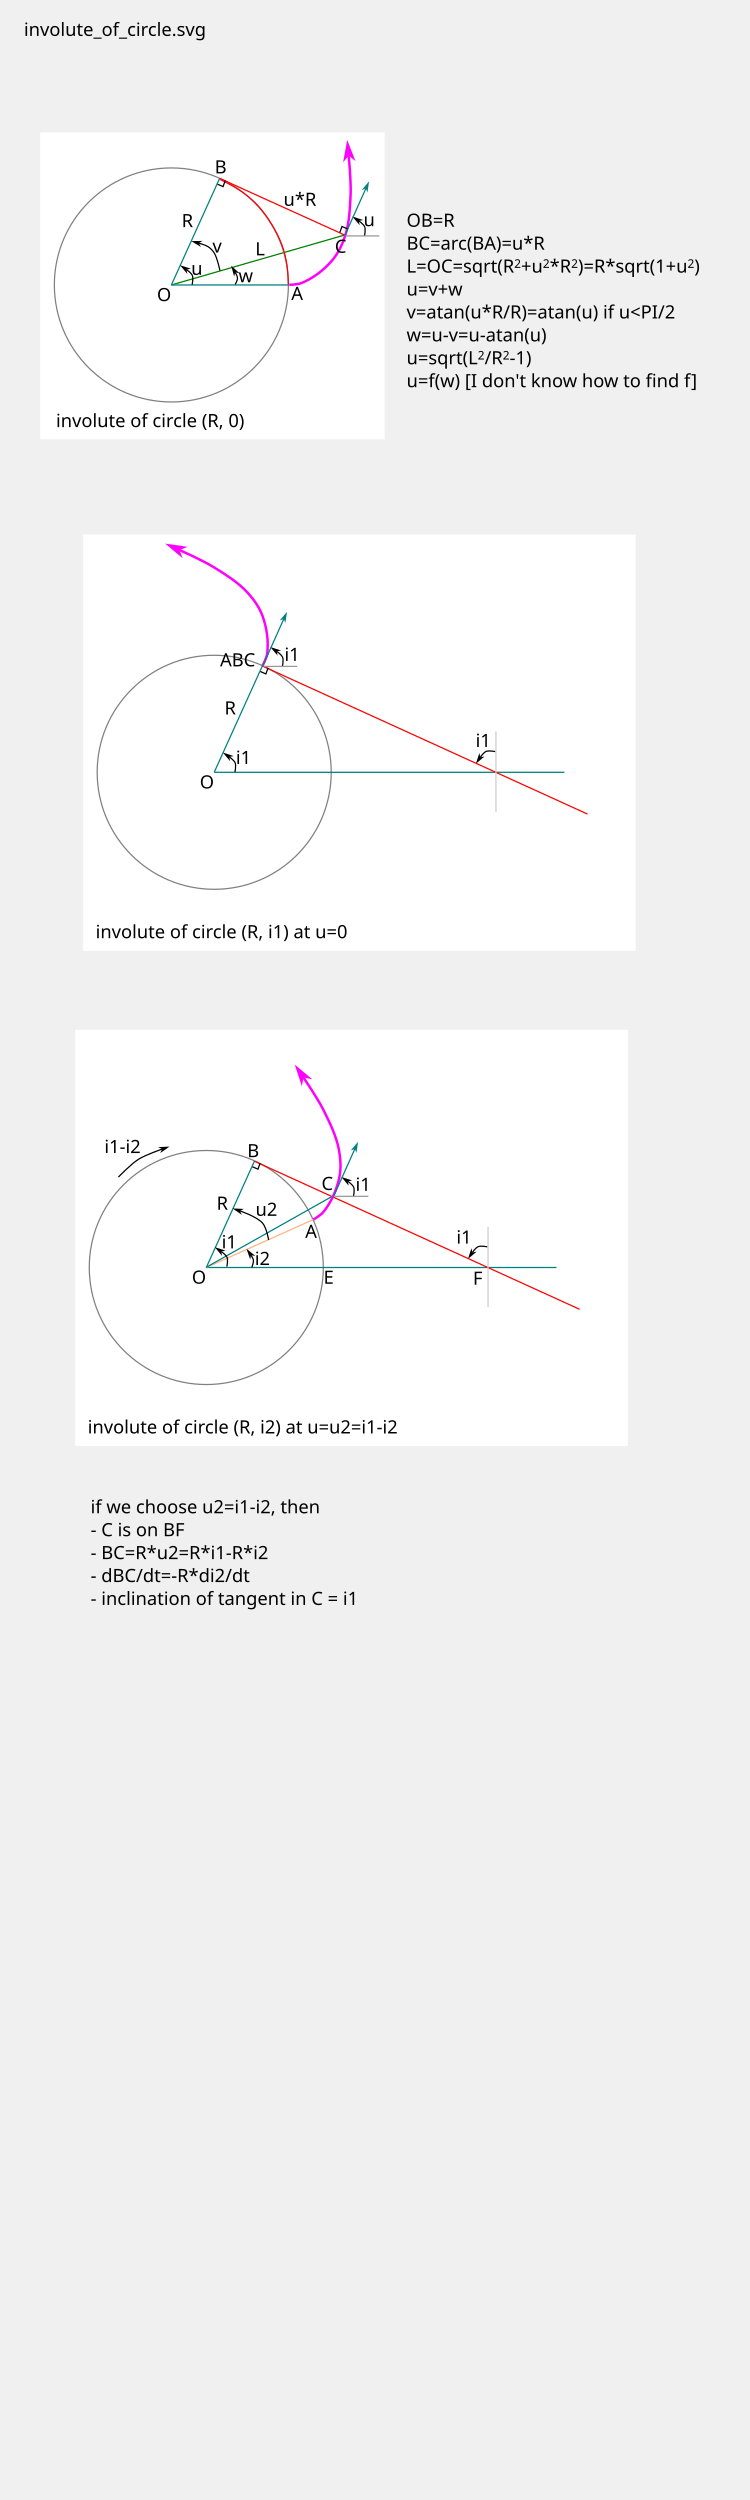
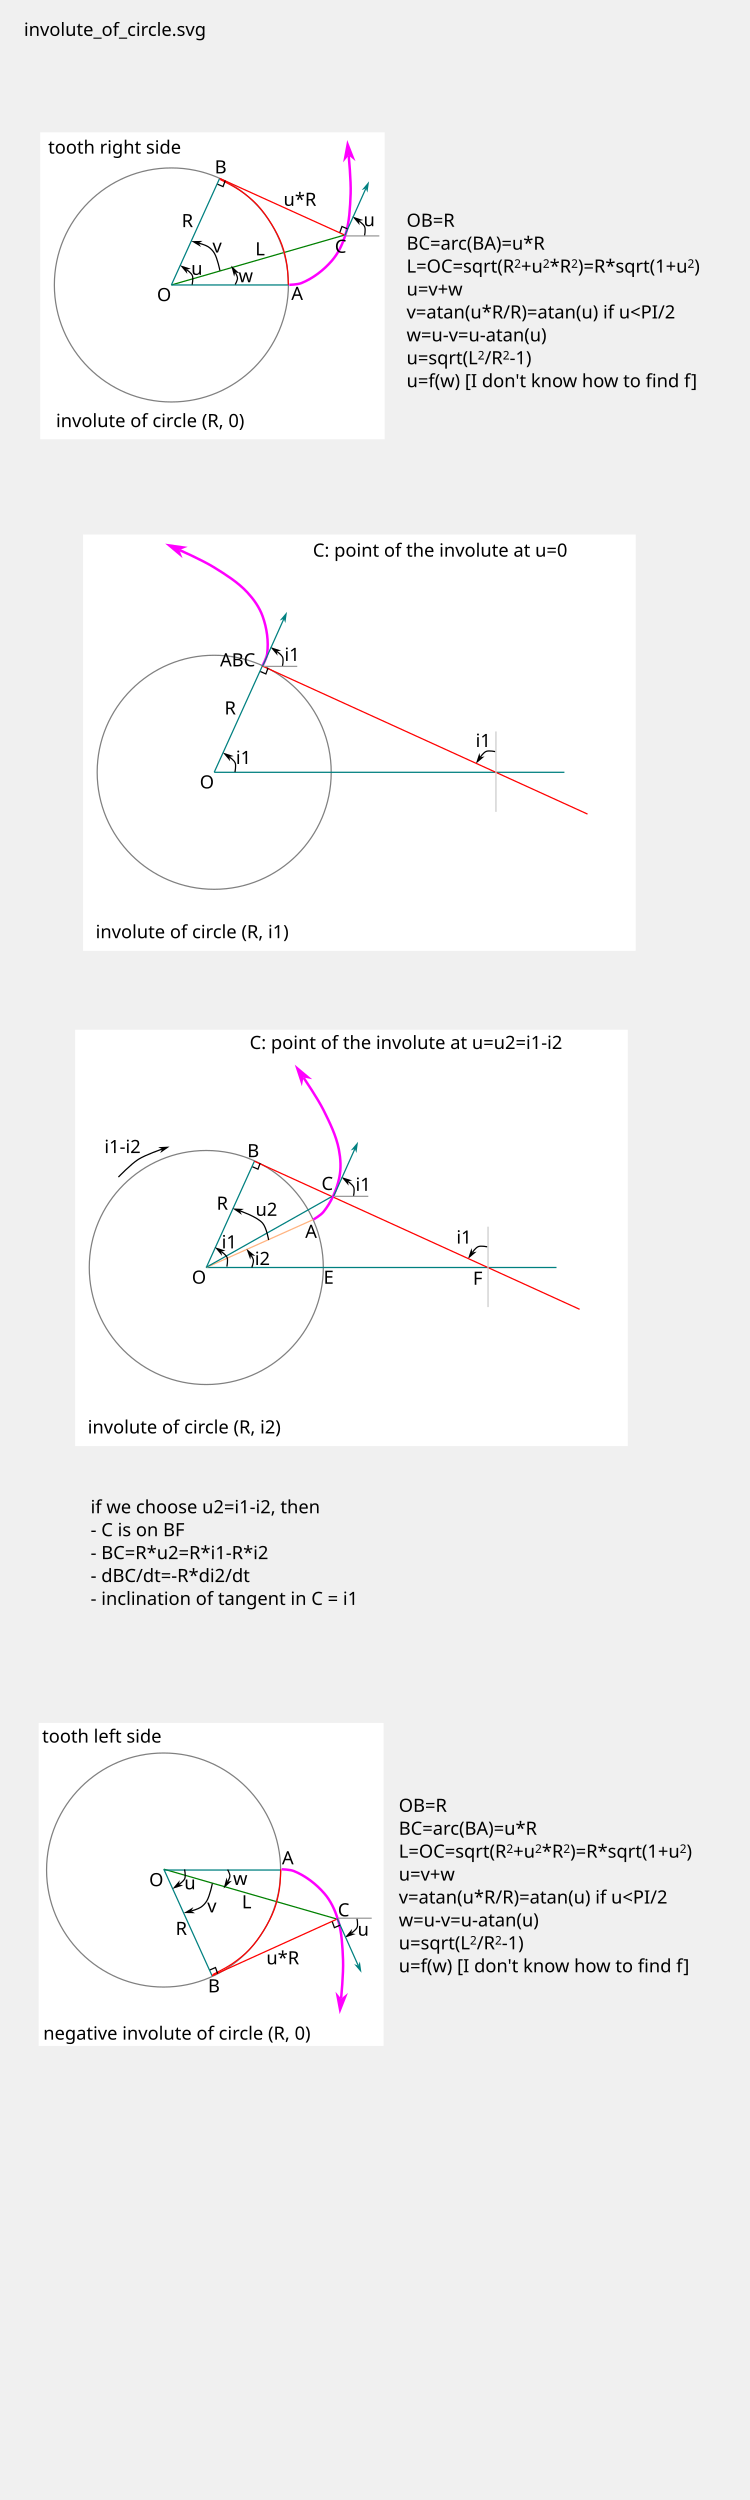
<svg xmlns="http://www.w3.org/2000/svg" width="600" height="2000" viewBox="0 0 158.75 529.167">
  <defs>
-     <path id="W" d="M-147.666 998.202h91.694v28.16h-91.694z" />
-     <path id="V" d="M444.036 1271h18.988v72.531h-18.988z" />
-     <path id="S" d="M391.294 1209.639h45.467v33.055h-45.467z" />
-     <path id="R" d="M72.466 1197.677h429.722v171.424H72.466z" />
-     <path id="Q" d="M106.999 977.099h43.608v23.457h-43.608z" />
-     <path id="P" d="M170.396 887.155h51.287v28.884h-51.287z" />
-     <path id="O" d="M123.378 893.787h33.183v20.587h-33.183z" />
-     <path id="N" d="M271.008 1029.654h39.033v31.955h-39.033z" />
-     <path id="M" d="M205.933 1000.246H240.2v22.944h-34.267z" />
-     <path id="q" d="M233.92 487.777h62.577v47.574H233.92z" />
-     <path id="p" d="M62.586 328.485h255.34v34.586H62.586z" />
-     <path id="o" d="M91.26 324.383h303.483v167.26H91.26z" />
-     <path id="n" d="M209.512 237.971h32.899v19.47h-32.899z" />
-     <path id="l" d="M190.743 238.793h32.673v18.216h-32.673z" />
-     <path id="r" d="M126.984 258.936h42.995v24.019h-42.995z" />
-     <path id="j" d="M144.961 171.434h20.181v17.024h-20.181z" />
-     <path id="i" d="M277.39 227.391h29.253v20.905H277.39z" />
-     <path id="h" d="M165.537 227.936h17.956v23.248h-17.956z" />
-     <path id="g" d="M154.52 258.846h53.162v18.637H154.52z" />
-     <path id="f" d="M134.534 178.276h23.407v18.098h-23.407z" />
-     <path id="e" d="M297.447 262.575h73.804v34.937h-73.804z" />
-     <path id="c" d="M19.156 15.76h266.063v35.878H19.156z" />
-     <path id="b" d="M297.447 262.575h73.804v34.937h-73.804z" />
-     <path id="v" d="M297.447 262.575h73.804v34.937h-73.804z" />
+     <path id="ar" d="M249.088 465.569h254.709v49.752H249.088z" />
+     <path id="aq" d="M36.4 1385.045h164.142v25.89H36.4z" />
+     <path id="Y" d="M-147.666 998.202h91.694v28.16h-91.694z" />
+     <path id="X" d="M444.036 1271h18.988v72.531h-18.988z" />
+     <path id="U" d="M391.294 1209.639h45.467v33.055h-45.467z" />
+     <path id="T" d="M72.466 1197.677h429.722v171.424H72.466z" />
+     <path id="S" d="M106.999 977.099h43.608v23.457h-43.608z" />
+     <path id="R" d="M170.396 887.155h51.287v28.884h-51.287z" />
+     <path id="Q" d="M123.378 893.787h33.183v20.587h-33.183z" />
+     <path id="P" d="M271.008 1029.654h39.033v31.955h-39.033z" />
+     <path id="O" d="M205.933 1000.246H240.2v22.944h-34.267z" />
+     <path id="s" d="M233.92 487.777h62.577v47.574H233.92z" />
+     <path id="r" d="M62.586 328.485h255.34v34.586H62.586z" />
+     <path id="q" d="M91.26 324.383h303.483v167.26H91.26z" />
+     <path id="p" d="M209.512 237.971h32.899v19.47h-32.899z" />
+     <path id="n" d="M190.743 238.793h32.673v18.216h-32.673z" />
+     <path id="t" d="M126.984 258.936h42.995v24.019h-42.995z" />
+     <path id="l" d="M144.961 171.434h20.181v17.024h-20.181z" />
+     <path id="k" d="M277.39 227.391h29.253v20.905H277.39z" />
+     <path id="j" d="M165.537 227.936h17.956v23.248h-17.956z" />
+     <path id="i" d="M154.52 258.846h53.162v18.637H154.52z" />
+     <path id="h" d="M134.534 178.276h23.407v18.098h-23.407z" />
+     <path id="g" d="M297.447 262.575h73.804v34.937h-73.804z" />
+     <path id="e" d="M19.156 15.76h266.063v35.878H19.156z" />
+     <path id="d" d="M297.447 262.575h73.804v34.937h-73.804z" />
    <path id="x" d="M297.447 262.575h73.804v34.937h-73.804z" />
-     <path id="y" d="M134.534 178.276h23.407v18.098h-23.407z" />
-     <path id="z" d="M165.537 227.936h17.956v23.248h-17.956z" />
-     <path id="A" d="M277.39 227.391h48.001v21.52H277.39z" />
-     <path id="C" d="M62.586 328.485h255.34v34.586H62.586z" />
-     <path id="s" d="M297.447 262.575h73.804v34.937h-73.804z" />
-     <path id="D" d="M297.447 262.575h73.804v34.937h-73.804z" />
-     <path id="G" d="M297.447 262.575h73.804v34.937h-73.804z" />
-     <path id="H" d="M134.534 178.276h23.407v18.098h-23.407z" />
-     <path id="I" d="M165.537 227.936h17.956v23.248h-17.956z" />
-     <path id="J" d="M277.39 227.391h48.001v21.52H277.39z" />
-     <path id="L" d="M62.586 328.485h375.723v31.328H62.586z" />
-     <path id="U" d="M297.447 262.575h73.804v34.937h-73.804z" />
+     <path id="z" d="M297.447 262.575h73.804v34.937h-73.804z" />
+     <path id="A" d="M134.534 178.276h23.407v18.098h-23.407z" />
+     <path id="B" d="M165.537 227.936h17.956v23.248h-17.956z" />
+     <path id="C" d="M277.39 227.391h48.001v21.52H277.39z" />
+     <path id="E" d="M62.586 328.485h255.34v34.586H62.586z" />
+     <path id="u" d="M297.447 262.575h73.804v34.937h-73.804z" />
+     <path id="F" d="M297.447 262.575h73.804v34.937h-73.804z" />
+     <path id="I" d="M297.447 262.575h73.804v34.937h-73.804z" />
+     <path id="J" d="M134.534 178.276h23.407v18.098h-23.407z" />
+     <path id="K" d="M165.537 227.936h17.956v23.248h-17.956z" />
+     <path id="L" d="M277.39 227.391h48.001v21.52H277.39z" />
+     <path id="N" d="M62.586 328.485h375.723v31.328H62.586z" />
+     <path id="W" d="M297.447 262.575h73.804v34.937h-73.804z" />
+     <path id="aa" d="M297.447 262.575h73.804v34.937h-73.804z" />
+     <path id="ac" d="M297.447 262.575h73.804v34.937h-73.804z" />
+     <path id="ad" d="M134.534 178.276h23.407v18.098h-23.407z" />
+     <path id="ae" d="M154.52 258.846h53.162v18.637H154.52z" />
+     <path id="af" d="M165.537 227.936h17.956v23.248h-17.956z" />
+     <path id="ag" d="M277.39 227.391h29.253v20.905H277.39z" />
+     <path id="ah" d="M144.961 171.434h20.181v17.024h-20.181z" />
+     <path id="aj" d="M190.743 238.793h32.673v18.216h-32.673z" />
+     <path id="al" d="M209.512 237.971h32.899v19.47h-32.899z" />
+     <path id="am" d="M91.26 324.383h303.483v167.26H91.26z" />
+     <path id="an" d="M62.586 328.485h255.34v34.586H62.586z" />
+     <path id="ao" d="M233.92 487.777h62.577v47.574H233.92z" />
+     <path id="ap" d="M126.984 258.936h42.995v24.019h-42.995z" />
+     <path id="b" d="M36.4 1385.045h164.142v25.89H36.4z" />
+     <path id="a" d="M249.088 465.569h309.477v42.19H249.088z" />
+     <marker id="o" markerHeight="5" markerWidth="8.75" orient="auto-start-reverse" preserveAspectRatio="xMidYMid" refX="0" refY="0" style="overflow:visible" viewBox="0 0 8.75 5">
+       <path d="m0 0 5-5-17.5 5L5 5Z" style="fill:context-stroke;fill-rule:evenodd;stroke:none" transform="scale(-.5)" />
+     </marker>
    <marker id="m" markerHeight="5" markerWidth="8.75" orient="auto-start-reverse" preserveAspectRatio="xMidYMid" refX="0" refY="0" style="overflow:visible" viewBox="0 0 8.75 5">
      <path d="m0 0 5-5-17.5 5L5 5Z" style="fill:context-stroke;fill-rule:evenodd;stroke:none" transform="scale(-.5)" />
    </marker>
-     <marker id="k" markerHeight="5" markerWidth="8.75" orient="auto-start-reverse" preserveAspectRatio="xMidYMid" refX="0" refY="0" style="overflow:visible" viewBox="0 0 8.75 5">
-       <path d="m0 0 5-5-17.5 5L5 5Z" style="fill:context-stroke;fill-rule:evenodd;stroke:none" transform="scale(-.5)" />
-     </marker>
-     <marker id="d" markerHeight="5" markerWidth="8.75" orient="auto-start-reverse" preserveAspectRatio="xMidYMid" refX="0" refY="0" style="overflow:visible" viewBox="0 0 8.75 5">
-       <path d="m0 0 5-5-17.5 5L5 5Z" style="fill:context-stroke;fill-rule:evenodd;stroke:none" transform="scale(-.5)" />
-     </marker>
-     <marker id="a" markerHeight="5" markerWidth="8.75" orient="auto-start-reverse" preserveAspectRatio="xMidYMid" refX="0" refY="0" style="overflow:visible" viewBox="0 0 8.75 5">
-       <path d="m0 0 5-5-17.5 5L5 5Z" style="fill:context-stroke;fill-rule:evenodd;stroke:none" transform="scale(-.5)" />
-     </marker>
-     <marker id="u" markerHeight="5" markerWidth="8.75" orient="auto-start-reverse" preserveAspectRatio="xMidYMid" refX="0" refY="0" style="overflow:visible" viewBox="0 0 8.75 5">
+     <marker id="f" markerHeight="5" markerWidth="8.75" orient="auto-start-reverse" preserveAspectRatio="xMidYMid" refX="0" refY="0" style="overflow:visible" viewBox="0 0 8.75 5">
+       <path d="m0 0 5-5-17.5 5L5 5Z" style="fill:context-stroke;fill-rule:evenodd;stroke:none" transform="scale(-.5)" />
+     </marker>
+     <marker id="c" markerHeight="5" markerWidth="8.75" orient="auto-start-reverse" preserveAspectRatio="xMidYMid" refX="0" refY="0" style="overflow:visible" viewBox="0 0 8.75 5">
      <path d="m0 0 5-5-17.5 5L5 5Z" style="fill:context-stroke;fill-rule:evenodd;stroke:none" transform="scale(-.5)" />
    </marker>
    <marker id="w" markerHeight="5" markerWidth="8.75" orient="auto-start-reverse" preserveAspectRatio="xMidYMid" refX="0" refY="0" style="overflow:visible" viewBox="0 0 8.75 5">
      <path d="m0 0 5-5-17.5 5L5 5Z" style="fill:context-stroke;fill-rule:evenodd;stroke:none" transform="scale(-.5)" />
    </marker>
-     <marker id="B" markerHeight="5" markerWidth="8.75" orient="auto-start-reverse" preserveAspectRatio="xMidYMid" refX="0" refY="0" style="overflow:visible" viewBox="0 0 8.75 5">
-       <path d="m0 0 5-5-17.5 5L5 5Z" style="fill:context-stroke;fill-rule:evenodd;stroke:none" transform="scale(-.5)" />
-     </marker>
-     <marker id="t" markerHeight="5" markerWidth="8.75" orient="auto-start-reverse" preserveAspectRatio="xMidYMid" refX="0" refY="0" style="overflow:visible" viewBox="0 0 8.75 5">
-       <path d="m0 0 5-5-17.5 5L5 5Z" style="fill:context-stroke;fill-rule:evenodd;stroke:none" transform="scale(-.5)" />
-     </marker>
-     <marker id="E" markerHeight="5" markerWidth="8.75" orient="auto-start-reverse" preserveAspectRatio="xMidYMid" refX="0" refY="0" style="overflow:visible" viewBox="0 0 8.75 5">
-       <path d="m0 0 5-5-17.5 5L5 5Z" style="fill:context-stroke;fill-rule:evenodd;stroke:none" transform="scale(-.5)" />
-     </marker>
-     <marker id="F" markerHeight="5" markerWidth="8.75" orient="auto-start-reverse" preserveAspectRatio="xMidYMid" refX="0" refY="0" style="overflow:visible" viewBox="0 0 8.75 5">
-       <path d="m0 0 5-5-17.5 5L5 5Z" style="fill:context-stroke;fill-rule:evenodd;stroke:none" transform="scale(-.5)" />
-     </marker>
-     <marker id="K" markerHeight="5" markerWidth="8.75" orient="auto-start-reverse" preserveAspectRatio="xMidYMid" refX="0" refY="0" style="overflow:visible" viewBox="0 0 8.75 5">
-       <path d="m0 0 5-5-17.5 5L5 5Z" style="fill:context-stroke;fill-rule:evenodd;stroke:none" transform="scale(-.5)" />
-     </marker>
-     <marker id="T" markerHeight="5" markerWidth="8.75" orient="auto-start-reverse" preserveAspectRatio="xMidYMid" refX="0" refY="0" style="overflow:visible" viewBox="0 0 8.75 5">
+     <marker id="y" markerHeight="5" markerWidth="8.75" orient="auto-start-reverse" preserveAspectRatio="xMidYMid" refX="0" refY="0" style="overflow:visible" viewBox="0 0 8.75 5">
+       <path d="m0 0 5-5-17.5 5L5 5Z" style="fill:context-stroke;fill-rule:evenodd;stroke:none" transform="scale(-.5)" />
+     </marker>
+     <marker id="D" markerHeight="5" markerWidth="8.75" orient="auto-start-reverse" preserveAspectRatio="xMidYMid" refX="0" refY="0" style="overflow:visible" viewBox="0 0 8.75 5">
+       <path d="m0 0 5-5-17.5 5L5 5Z" style="fill:context-stroke;fill-rule:evenodd;stroke:none" transform="scale(-.5)" />
+     </marker>
+     <marker id="v" markerHeight="5" markerWidth="8.75" orient="auto-start-reverse" preserveAspectRatio="xMidYMid" refX="0" refY="0" style="overflow:visible" viewBox="0 0 8.75 5">
+       <path d="m0 0 5-5-17.5 5L5 5Z" style="fill:context-stroke;fill-rule:evenodd;stroke:none" transform="scale(-.5)" />
+     </marker>
+     <marker id="G" markerHeight="5" markerWidth="8.75" orient="auto-start-reverse" preserveAspectRatio="xMidYMid" refX="0" refY="0" style="overflow:visible" viewBox="0 0 8.75 5">
+       <path d="m0 0 5-5-17.5 5L5 5Z" style="fill:context-stroke;fill-rule:evenodd;stroke:none" transform="scale(-.5)" />
+     </marker>
+     <marker id="H" markerHeight="5" markerWidth="8.75" orient="auto-start-reverse" preserveAspectRatio="xMidYMid" refX="0" refY="0" style="overflow:visible" viewBox="0 0 8.75 5">
+       <path d="m0 0 5-5-17.5 5L5 5Z" style="fill:context-stroke;fill-rule:evenodd;stroke:none" transform="scale(-.5)" />
+     </marker>
+     <marker id="M" markerHeight="5" markerWidth="8.75" orient="auto-start-reverse" preserveAspectRatio="xMidYMid" refX="0" refY="0" style="overflow:visible" viewBox="0 0 8.75 5">
+       <path d="m0 0 5-5-17.5 5L5 5Z" style="fill:context-stroke;fill-rule:evenodd;stroke:none" transform="scale(-.5)" />
+     </marker>
+     <marker id="V" markerHeight="5" markerWidth="8.75" orient="auto-start-reverse" preserveAspectRatio="xMidYMid" refX="0" refY="0" style="overflow:visible" viewBox="0 0 8.75 5">
+       <path d="m0 0 5-5-17.5 5L5 5Z" style="fill:context-stroke;fill-rule:evenodd;stroke:none" transform="scale(-.5)" />
+     </marker>
+     <marker id="Z" markerHeight="5" markerWidth="8.75" orient="auto-start-reverse" preserveAspectRatio="xMidYMid" refX="0" refY="0" style="overflow:visible" viewBox="0 0 8.75 5">
+       <path d="m0 0 5-5-17.5 5L5 5Z" style="fill:context-stroke;fill-rule:evenodd;stroke:none" transform="scale(-.5)" />
+     </marker>
+     <marker id="ab" markerHeight="5" markerWidth="8.75" orient="auto-start-reverse" preserveAspectRatio="xMidYMid" refX="0" refY="0" style="overflow:visible" viewBox="0 0 8.75 5">
+       <path d="m0 0 5-5-17.5 5L5 5Z" style="fill:context-stroke;fill-rule:evenodd;stroke:none" transform="scale(-.5)" />
+     </marker>
+     <marker id="ai" markerHeight="5" markerWidth="8.75" orient="auto-start-reverse" preserveAspectRatio="xMidYMid" refX="0" refY="0" style="overflow:visible" viewBox="0 0 8.75 5">
+       <path d="m0 0 5-5-17.5 5L5 5Z" style="fill:context-stroke;fill-rule:evenodd;stroke:none" transform="scale(-.5)" />
+     </marker>
+     <marker id="ak" markerHeight="5" markerWidth="8.75" orient="auto-start-reverse" preserveAspectRatio="xMidYMid" refX="0" refY="0" style="overflow:visible" viewBox="0 0 8.75 5">
      <path d="m0 0 5-5-17.5 5L5 5Z" style="fill:context-stroke;fill-rule:evenodd;stroke:none" transform="scale(-.5)" />
    </marker>
  </defs>
-   <path d="M16.038 218.095h116.708v87.855H16.038zM8.649 28.141h72.638v64.705H8.649z" style="fill:#fff;stroke:#fff;stroke-width:.265" />
-   <path d="M77.153 49.953s.27-1.329.05-1.917c-.22-.585-1.25-1.28-1.25-1.28" style="fill:none;stroke:#000;stroke-width:.265px;stroke-linecap:butt;stroke-linejoin:miter;stroke-opacity:1;marker-end:url(#a)" />
-   <text xml:space="preserve" style="font-size:14.667px;line-height:1.25;font-family:sans-serif;white-space:pre;shape-inside:url(#b);display:inline" transform="matrix(.26458 0 0 .26458 -1.753 -25.027)">
+   <path d="M8.318 364.823h72.743v68.101H8.318zM16.038 218.095h116.708v87.855H16.038z" style="fill:#fff;stroke:#fff;stroke-width:.265" />
+   <text xml:space="preserve" style="font-size:14.667px;line-height:1.25;font-family:sans-serif;white-space:pre;shape-inside:url(#a);display:inline" transform="matrix(.26458 0 0 .26458 -13.063 95.427)">
+     <tspan x="249.088" y="478.545">C: point of the involute at u=u2=i1-i2</tspan>
+   </text>
+   <path d="M8.649 28.141h72.638v64.705H8.649z" style="fill:#fff;stroke:#fff;stroke-width:.265" />
+   <text xml:space="preserve" style="font-size:14.667px;line-height:1.25;font-family:sans-serif;white-space:pre;shape-inside:url(#b);display:inline" transform="matrix(.26458 0 0 .26458 .557 -337.37)">
+     <tspan x="36.4" y="1398.022">tooth right side</tspan>
+   </text>
+   <path d="M77.153 49.953s.27-1.329.05-1.917c-.22-.585-1.25-1.28-1.25-1.28" style="fill:none;stroke:#000;stroke-width:.265px;stroke-linecap:butt;stroke-linejoin:miter;stroke-opacity:1;marker-end:url(#c)" />
+   <text xml:space="preserve" style="font-size:14.667px;line-height:1.25;font-family:sans-serif;white-space:pre;shape-inside:url(#d);display:inline" transform="matrix(.26458 0 0 .26458 -1.753 -25.027)">
    <tspan x="297.447" y="275.551">u</tspan>
  </text>
  <path d="m36.275 60.315 36.661-10.567" style="fill:none;stroke:green;stroke-width:.265px;stroke-linecap:butt;stroke-linejoin:miter;stroke-opacity:1" />
-   <text xml:space="preserve" style="font-size:14.667px;line-height:1.25;font-family:sans-serif;white-space:pre;shape-inside:url(#c);display:inline" transform="scale(.26458)">
+   <text xml:space="preserve" style="font-size:14.667px;line-height:1.25;font-family:sans-serif;white-space:pre;shape-inside:url(#e);display:inline" transform="scale(.26458)">
    <tspan x="19.156" y="28.736">involute_of_circle.svg</tspan>
  </text>
  <circle cx="36.275" cy="60.315" r="24.769" style="fill:none;stroke:gray;stroke-width:.265" />
  <path d="M36.275 60.315h24.769M36.275 60.315 46.491 37.75" style="fill:none;stroke:teal;stroke-width:.265px;stroke-linecap:butt;stroke-linejoin:miter;stroke-opacity:1" />
-   <path d="M40.672 60.261s.272-1.329.05-1.917c-.22-.585-1.248-1.28-1.248-1.28" style="fill:none;stroke:#000;stroke-width:.265px;stroke-linecap:butt;stroke-linejoin:miter;stroke-opacity:1;marker-end:url(#d)" />
-   <text xml:space="preserve" style="font-size:14.667px;line-height:1.25;font-family:sans-serif;white-space:pre;shape-inside:url(#e);display:inline" transform="matrix(.26458 0 0 .26458 -38.234 -14.719)">
+   <path d="M40.672 60.261s.272-1.329.05-1.917c-.22-.585-1.248-1.28-1.248-1.28" style="fill:none;stroke:#000;stroke-width:.265px;stroke-linecap:butt;stroke-linejoin:miter;stroke-opacity:1;marker-end:url(#f)" />
+   <text xml:space="preserve" style="font-size:14.667px;line-height:1.25;font-family:sans-serif;white-space:pre;shape-inside:url(#g);display:inline" transform="matrix(.26458 0 0 .26458 -38.234 -14.719)">
    <tspan x="297.447" y="275.551">u</tspan>
  </text>
  <path d="m46.487 37.758 26.45 11.99" style="fill:none;stroke:red;stroke-width:.265px;stroke-linecap:butt;stroke-linejoin:miter;stroke-opacity:1" />
-   <text xml:space="preserve" style="font-size:14.667px;line-height:1.25;font-family:sans-serif;white-space:pre;shape-inside:url(#f);display:inline" transform="matrix(.26458 0 0 .26458 2.86 -2.523)">
+   <text xml:space="preserve" style="font-size:14.667px;line-height:1.25;font-family:sans-serif;white-space:pre;shape-inside:url(#h);display:inline" transform="matrix(.26458 0 0 .26458 2.86 -2.523)">
    <tspan x="134.535" y="191.252">R</tspan>
  </text>
  <path d="M46.608 37.988s2.778 1.371 4.055 2.24c1.336.91 2.625 1.917 3.737 3.089 1.209 1.273 2.221 2.732 3.139 4.228.832 1.358 1.577 2.784 2.129 4.278.51 1.384.842 2.836 1.074 4.293.22 1.378.298 4.176.298 4.176" style="fill:none;stroke:red;stroke-width:.265px;stroke-linecap:butt;stroke-linejoin:miter;stroke-opacity:1" />
-   <text xml:space="preserve" style="font-size:14.667px;line-height:1.25;font-family:sans-serif;white-space:pre;shape-inside:url(#g);display:inline" transform="matrix(.26458 0 0 .26458 19.124 -28.351)">
+   <text xml:space="preserve" style="font-size:14.667px;line-height:1.25;font-family:sans-serif;white-space:pre;shape-inside:url(#i);display:inline" transform="matrix(.26458 0 0 .26458 19.124 -28.351)">
    <tspan x="154.52" y="271.822">u*R</tspan>
  </text>
-   <text xml:space="preserve" style="font-size:14.667px;line-height:1.25;font-family:sans-serif;white-space:pre;shape-inside:url(#h);display:inline" transform="matrix(.26458 0 0 .26458 -10.583 0)">
+   <text xml:space="preserve" style="font-size:14.667px;line-height:1.25;font-family:sans-serif;white-space:pre;shape-inside:url(#j);display:inline" transform="matrix(.26458 0 0 .26458 -10.583 0)">
    <tspan x="165.537" y="240.912">O</tspan>
  </text>
-   <text xml:space="preserve" style="font-size:14.667px;line-height:1.25;font-family:sans-serif;white-space:pre;shape-inside:url(#i);display:inline" transform="matrix(.26458 0 0 .26458 -11.741 -.106)">
+   <text xml:space="preserve" style="font-size:14.667px;line-height:1.25;font-family:sans-serif;white-space:pre;shape-inside:url(#k);display:inline" transform="matrix(.26458 0 0 .26458 -11.741 -.106)">
    <tspan x="277.391" y="240.367">A</tspan>
  </text>
-   <text xml:space="preserve" style="font-size:14.667px;line-height:1.25;font-family:sans-serif;white-space:pre;shape-inside:url(#j);display:inline" transform="matrix(.26458 0 0 .26458 7.092 -12.082)">
+   <text xml:space="preserve" style="font-size:14.667px;line-height:1.25;font-family:sans-serif;white-space:pre;shape-inside:url(#l);display:inline" transform="matrix(.26458 0 0 .26458 7.092 -12.082)">
    <tspan x="144.961" y="184.41">B</tspan>
  </text>
-   <path d="M46.555 57.293s-.52-2.583-1.178-3.696a4.278 4.278 0 0 0-1.29-1.355c-.6-.4-2.017-.78-2.017-.78" style="fill:none;stroke:#000;stroke-width:.265px;stroke-linecap:butt;stroke-linejoin:miter;stroke-opacity:1;marker-end:url(#k)" />
-   <text xml:space="preserve" style="font-size:14.667px;line-height:1.25;font-family:sans-serif;white-space:pre;shape-inside:url(#l);display:inline" transform="matrix(.26458 0 0 .26458 -5.498 -13.164)">
+   <path d="M46.555 57.293s-.52-2.583-1.178-3.696a4.278 4.278 0 0 0-1.29-1.355c-.6-.4-2.017-.78-2.017-.78" style="fill:none;stroke:#000;stroke-width:.265px;stroke-linecap:butt;stroke-linejoin:miter;stroke-opacity:1;marker-end:url(#m)" />
+   <text xml:space="preserve" style="font-size:14.667px;line-height:1.25;font-family:sans-serif;white-space:pre;shape-inside:url(#n);display:inline" transform="matrix(.26458 0 0 .26458 -5.498 -13.164)">
    <tspan x="190.742" y="251.77">v</tspan>
  </text>
-   <path d="M49.785 60.219s.495-.87.488-1.349c-.006-.441-.486-1.231-.486-1.231" style="fill:none;stroke:#000;stroke-width:.265px;stroke-linecap:butt;stroke-linejoin:miter;stroke-opacity:1;marker-end:url(#m)" />
-   <text xml:space="preserve" style="font-size:14.667px;line-height:1.25;font-family:sans-serif;white-space:pre;shape-inside:url(#n);display:inline" transform="matrix(.26458 0 0 .26458 -4.934 -6.65)">
+   <path d="M49.785 60.219s.495-.87.488-1.349c-.006-.441-.486-1.231-.486-1.231" style="fill:none;stroke:#000;stroke-width:.265px;stroke-linecap:butt;stroke-linejoin:miter;stroke-opacity:1;marker-end:url(#o)" />
+   <text xml:space="preserve" style="font-size:14.667px;line-height:1.25;font-family:sans-serif;white-space:pre;shape-inside:url(#p);display:inline" transform="matrix(.26458 0 0 .26458 -4.934 -6.65)">
    <tspan x="209.512" y="250.947">w</tspan>
  </text>
-   <path d="M61.225 60.291s1.784-.046 2.591-.378c2.47-1.015 4.705-2.73 6.448-4.752 1.303-1.511 2.198-3.388 2.803-5.29.904-2.844 1.032-5.898 1.15-8.88.105-2.69-.408-8.064-.408-8.064" style="fill:none;stroke:#f0f;stroke-width:.529;stroke-linecap:butt;stroke-linejoin:miter;stroke-opacity:1;marker-end:url(#m)" />
-   <text xml:space="preserve" style="font-size:14.667px;line-height:1.25;font-family:sans-serif;white-space:pre;shape-inside:url(#o);display:inline" transform="matrix(.26458 0 0 .26458 61.906 -41.256)">
+   <path d="M61.225 60.291s1.784-.046 2.591-.378c2.47-1.015 4.705-2.73 6.448-4.752 1.303-1.511 2.198-3.388 2.803-5.29.904-2.844 1.032-5.898 1.15-8.88.105-2.69-.408-8.064-.408-8.064" style="fill:none;stroke:#f0f;stroke-width:.529;stroke-linecap:butt;stroke-linejoin:miter;stroke-opacity:1;marker-end:url(#o)" />
+   <text xml:space="preserve" style="font-size:14.667px;line-height:1.25;font-family:sans-serif;white-space:pre;shape-inside:url(#q);display:inline" transform="matrix(.26458 0 0 .26458 61.906 -41.256)">
    <tspan x="91.26" y="337.359">OB=R
</tspan>
    <tspan x="91.26" y="355.693">BC=arc(BA)=u*R
</tspan>
    <tspan x="91.26" y="374.026">L=OC=sqrt(R<tspan style="font-size:65%;baseline-shift:super">2</tspan>+u<tspan style="font-size:65%;baseline-shift:super">2</tspan>*R<tspan style="font-size:65%;baseline-shift:super">2</tspan>)=R*sqrt(1+u<tspan style="font-size:65%;baseline-shift:super">2</tspan>)
</tspan>
    <tspan x="91.26" y="392.36">u=v+w
</tspan>
    <tspan x="91.26" y="410.693">v=atan(u*R/R)=atan(u) if u&lt;PI/2
</tspan>
    <tspan x="91.26" y="429.026">w=u-v=u-atan(u)
</tspan>
    <tspan x="91.26" y="447.36">u=sqrt(L<tspan style="font-size:65%;baseline-shift:super">2</tspan>/R<tspan style="font-size:65%;baseline-shift:super">2</tspan>-1)
</tspan>
    <tspan x="91.26" y="465.693">u=f(w) [I don't know how to find f]</tspan>
  </text>
-   <text xml:space="preserve" style="font-size:14.667px;line-height:1.25;font-family:sans-serif;white-space:pre;shape-inside:url(#p);display:inline" transform="matrix(.26458 0 0 .26458 -4.705 .06)">
+   <text xml:space="preserve" style="font-size:14.667px;line-height:1.25;font-family:sans-serif;white-space:pre;shape-inside:url(#r);display:inline" transform="matrix(.26458 0 0 .26458 -4.705 .06)">
    <tspan x="62.586" y="341.461">involute of circle (R, 0)</tspan>
  </text>
-   <text xml:space="preserve" style="font-size:14.667px;line-height:1.25;font-family:sans-serif;white-space:pre;shape-inside:url(#q);display:inline" transform="matrix(.26458 0 0 .26458 -7.854 -78.438)">
+   <text xml:space="preserve" style="font-size:14.667px;line-height:1.25;font-family:sans-serif;white-space:pre;shape-inside:url(#s);display:inline" transform="matrix(.26458 0 0 .26458 -7.854 -78.438)">
    <tspan x="233.92" y="500.754">L</tspan>
  </text>
-   <path d="m72.967 49.881 4.474-9.988" style="fill:none;stroke:teal;stroke-width:.265px;stroke-linecap:butt;stroke-linejoin:miter;stroke-opacity:1;marker-end:url(#m)" />
-   <text xml:space="preserve" style="font-size:14.667px;line-height:1.25;font-family:sans-serif;white-space:pre;shape-inside:url(#r);display:inline" transform="matrix(.26458 0 0 .26458 37.274 -18.43)">
+   <path d="m72.967 49.881 4.474-9.988" style="fill:none;stroke:teal;stroke-width:.265px;stroke-linecap:butt;stroke-linejoin:miter;stroke-opacity:1;marker-end:url(#o)" />
+   <text xml:space="preserve" style="font-size:14.667px;line-height:1.25;font-family:sans-serif;white-space:pre;shape-inside:url(#t);display:inline" transform="matrix(.26458 0 0 .26458 37.274 -18.43)">
    <tspan x="126.984" y="271.912">C</tspan>
  </text>
  <path d="M73.156 49.935h7.131" style="fill:none;stroke:#999;stroke-width:.265px;stroke-linecap:butt;stroke-linejoin:miter;stroke-opacity:1" />
  <path d="m46.042 38.984 1.172.512.462-1.28M73.558 48.448l-1.172-.511-.462 1.279" style="fill:none;stroke:#000;stroke-width:.265px;stroke-linecap:butt;stroke-linejoin:miter;stroke-opacity:1" />
  <path d="M17.712 113.272H134.42v87.855H17.712z" style="fill:#fff;stroke:#fff;stroke-width:.265" />
-   <text xml:space="preserve" style="font-size:14.667px;line-height:1.25;font-family:sans-serif;white-space:pre;shape-inside:url(#s);display:inline" transform="matrix(.26458 0 0 .26458 21.972 85.207)">
-     <tspan x="297.447" y="275.551">i1</tspan>
-   </text>
-   <path d="M104.846 159.089s-1.33-.272-1.917-.05c-.586.22-1.28 1.249-1.28 1.249" style="fill:none;stroke:#000;stroke-width:.265px;stroke-linecap:butt;stroke-linejoin:miter;stroke-opacity:1;marker-end:url(#t)" />
-   <path d="M59.782 141.072s.27-1.33.05-1.917c-.22-.586-1.25-1.28-1.25-1.28" style="fill:none;stroke:#000;stroke-width:.265px;stroke-linecap:butt;stroke-linejoin:miter;stroke-opacity:1;marker-end:url(#u)" />
-   <text xml:space="preserve" style="font-size:14.667px;line-height:1.25;font-family:sans-serif;white-space:pre;shape-inside:url(#v);display:inline" transform="matrix(.26458 0 0 .26458 -18.485 66.992)">
+   <text xml:space="preserve" style="font-size:14.667px;line-height:1.25;font-family:sans-serif;white-space:pre;shape-inside:url(#u);display:inline" transform="matrix(.26458 0 0 .26458 21.972 85.207)">
+     <tspan x="297.447" y="275.551">i1</tspan>
+   </text>
+   <path d="M104.846 159.089s-1.33-.272-1.917-.05c-.586.22-1.28 1.249-1.28 1.249" style="fill:none;stroke:#000;stroke-width:.265px;stroke-linecap:butt;stroke-linejoin:miter;stroke-opacity:1;marker-end:url(#v)" />
+   <path d="M59.782 141.072s.27-1.33.05-1.917c-.22-.586-1.25-1.28-1.25-1.28" style="fill:none;stroke:#000;stroke-width:.265px;stroke-linecap:butt;stroke-linejoin:miter;stroke-opacity:1;marker-end:url(#w)" />
+   <text xml:space="preserve" style="font-size:14.667px;line-height:1.25;font-family:sans-serif;white-space:pre;shape-inside:url(#x);display:inline" transform="matrix(.26458 0 0 .26458 -18.485 66.992)">
    <tspan x="297.447" y="275.551">i1</tspan>
  </text>
  <circle cx="45.338" cy="163.467" r="24.769" style="fill:none;stroke:gray;stroke-width:.265" />
  <path d="M45.338 163.467h74.13M45.338 163.467l10.216-22.563" style="fill:none;stroke:teal;stroke-width:.265px;stroke-linecap:butt;stroke-linejoin:miter;stroke-opacity:1" />
-   <path d="M49.735 163.414s.271-1.329.05-1.917c-.22-.585-1.249-1.28-1.249-1.28" style="fill:none;stroke:#000;stroke-width:.265px;stroke-linecap:butt;stroke-linejoin:miter;stroke-opacity:1;marker-end:url(#w)" />
-   <text xml:space="preserve" style="font-size:14.667px;line-height:1.25;font-family:sans-serif;white-space:pre;shape-inside:url(#x);display:inline" transform="matrix(.26458 0 0 .26458 -28.769 88.806)">
+   <path d="M49.735 163.414s.271-1.329.05-1.917c-.22-.585-1.249-1.28-1.249-1.28" style="fill:none;stroke:#000;stroke-width:.265px;stroke-linecap:butt;stroke-linejoin:miter;stroke-opacity:1;marker-end:url(#y)" />
+   <text xml:space="preserve" style="font-size:14.667px;line-height:1.25;font-family:sans-serif;white-space:pre;shape-inside:url(#z);display:inline" transform="matrix(.26458 0 0 .26458 -28.769 88.806)">
    <tspan x="297.447" y="275.551">i1</tspan>
  </text>
  <path d="m55.513 140.965 68.845 31.349" style="fill:none;stroke:red;stroke-width:.265px;stroke-linecap:butt;stroke-linejoin:miter;stroke-opacity:1" />
-   <text xml:space="preserve" style="font-size:14.667px;line-height:1.25;font-family:sans-serif;white-space:pre;shape-inside:url(#y);display:inline" transform="matrix(.26458 0 0 .26458 11.923 100.63)">
+   <text xml:space="preserve" style="font-size:14.667px;line-height:1.25;font-family:sans-serif;white-space:pre;shape-inside:url(#A);display:inline" transform="matrix(.26458 0 0 .26458 11.923 100.63)">
    <tspan x="134.535" y="191.252">R</tspan>
  </text>
-   <text xml:space="preserve" style="font-size:14.667px;line-height:1.25;font-family:sans-serif;white-space:pre;shape-inside:url(#z);display:inline" transform="matrix(.26458 0 0 .26458 -1.52 103.153)">
+   <text xml:space="preserve" style="font-size:14.667px;line-height:1.25;font-family:sans-serif;white-space:pre;shape-inside:url(#B);display:inline" transform="matrix(.26458 0 0 .26458 -1.52 103.153)">
    <tspan x="165.537" y="240.912">O</tspan>
  </text>
-   <text xml:space="preserve" style="font-size:14.667px;line-height:1.25;font-family:sans-serif;white-space:pre;shape-inside:url(#A);display:inline" transform="matrix(.26458 0 0 .26458 -26.818 77.452)">
+   <text xml:space="preserve" style="font-size:14.667px;line-height:1.25;font-family:sans-serif;white-space:pre;shape-inside:url(#C);display:inline" transform="matrix(.26458 0 0 .26458 -26.818 77.452)">
    <tspan x="277.391" y="240.367">ABC</tspan>
  </text>
-   <path d="M55.604 140.838s.838-1.576.946-2.442c.332-2.65-.06-5.439-.962-7.952-.674-1.878-1.867-3.58-3.224-5.043-2.03-2.188-4.626-3.803-7.165-5.373-2.288-1.416-7.218-3.616-7.218-3.616" style="fill:none;stroke:#f0f;stroke-width:.529;stroke-linecap:butt;stroke-linejoin:miter;stroke-opacity:1;marker-end:url(#B)" />
-   <text xml:space="preserve" style="font-size:14.667px;line-height:1.25;font-family:sans-serif;white-space:pre;shape-inside:url(#C);display:inline" transform="matrix(.26458 0 0 .26458 3.682 108.245)">
-     <tspan x="62.586" y="341.461">involute of circle (R, i1) at u=0</tspan>
-   </text>
-   <path d="m55.596 141 4.474-9.988" style="fill:none;stroke:teal;stroke-width:.265px;stroke-linecap:butt;stroke-linejoin:miter;stroke-opacity:1;marker-end:url(#B)" />
+   <path d="M55.604 140.838s.838-1.576.946-2.442c.332-2.65-.06-5.439-.962-7.952-.674-1.878-1.867-3.58-3.224-5.043-2.03-2.188-4.626-3.803-7.165-5.373-2.288-1.416-7.218-3.616-7.218-3.616" style="fill:none;stroke:#f0f;stroke-width:.529;stroke-linecap:butt;stroke-linejoin:miter;stroke-opacity:1;marker-end:url(#D)" />
+   <text xml:space="preserve" style="font-size:14.667px;line-height:1.25;font-family:sans-serif;white-space:pre;shape-inside:url(#E);display:inline" transform="matrix(.26458 0 0 .26458 3.682 108.245)">
+     <tspan x="62.586" y="341.461">involute of circle (R, i1)</tspan>
+   </text>
+   <path d="m55.596 141 4.474-9.988" style="fill:none;stroke:teal;stroke-width:.265px;stroke-linecap:butt;stroke-linejoin:miter;stroke-opacity:1;marker-end:url(#D)" />
  <path d="M55.785 141.053h7.131" style="fill:none;stroke:#999;stroke-width:.265px;stroke-linecap:butt;stroke-linejoin:miter;stroke-opacity:1" />
  <path d="m55.105 142.137 1.171.512.463-1.28" style="fill:none;stroke:#000;stroke-width:.265px;stroke-linecap:butt;stroke-linejoin:miter;stroke-opacity:1" />
  <path d="M104.975 171.845v-17.02" style="fill:none;stroke:#ccc;stroke-width:.265px;stroke-linecap:butt;stroke-linejoin:miter;stroke-opacity:1" />
-   <text xml:space="preserve" style="font-size:14.667px;line-height:1.25;font-family:sans-serif;white-space:pre;shape-inside:url(#D);display:inline" transform="matrix(.26458 0 0 .26458 17.906 190.327)">
-     <tspan x="297.447" y="275.551">i1</tspan>
-   </text>
-   <path d="M103.172 263.912s-1.33-.272-1.917-.05c-.586.22-1.28 1.249-1.28 1.249" style="fill:none;stroke:#000;stroke-width:.265px;stroke-linecap:butt;stroke-linejoin:miter;stroke-opacity:1;marker-end:url(#E)" />
-   <path d="M74.823 253.244s.27-1.33.05-1.917c-.22-.586-1.25-1.28-1.25-1.28" style="fill:none;stroke:#000;stroke-width:.265px;stroke-linecap:butt;stroke-linejoin:miter;stroke-opacity:1;marker-end:url(#F)" />
-   <text xml:space="preserve" style="font-size:14.667px;line-height:1.25;font-family:sans-serif;white-space:pre;shape-inside:url(#G);display:inline" transform="matrix(.26458 0 0 .26458 -3.444 179.165)">
+   <text xml:space="preserve" style="font-size:14.667px;line-height:1.25;font-family:sans-serif;white-space:pre;shape-inside:url(#F);display:inline" transform="matrix(.26458 0 0 .26458 17.906 190.327)">
+     <tspan x="297.447" y="275.551">i1</tspan>
+   </text>
+   <path d="M103.172 263.912s-1.33-.272-1.917-.05c-.586.22-1.28 1.249-1.28 1.249" style="fill:none;stroke:#000;stroke-width:.265px;stroke-linecap:butt;stroke-linejoin:miter;stroke-opacity:1;marker-end:url(#G)" />
+   <path d="M74.823 253.244s.27-1.33.05-1.917c-.22-.586-1.25-1.28-1.25-1.28" style="fill:none;stroke:#000;stroke-width:.265px;stroke-linecap:butt;stroke-linejoin:miter;stroke-opacity:1;marker-end:url(#H)" />
+   <text xml:space="preserve" style="font-size:14.667px;line-height:1.25;font-family:sans-serif;white-space:pre;shape-inside:url(#I);display:inline" transform="matrix(.26458 0 0 .26458 -3.444 179.165)">
    <tspan x="297.447" y="275.551">i1</tspan>
  </text>
  <circle cx="43.664" cy="268.291" r="24.769" style="fill:none;stroke:gray;stroke-width:.265" />
  <path d="M43.664 268.29h74.13M43.664 268.29l10.216-22.563" style="fill:none;stroke:teal;stroke-width:.265px;stroke-linecap:butt;stroke-linejoin:miter;stroke-opacity:1" />
  <path d="m53.84 245.788 68.844 31.349" style="fill:none;stroke:red;stroke-width:.265px;stroke-linecap:butt;stroke-linejoin:miter;stroke-opacity:1" />
-   <text xml:space="preserve" style="font-size:14.667px;line-height:1.25;font-family:sans-serif;white-space:pre;shape-inside:url(#H);display:inline" transform="matrix(.26458 0 0 .26458 10.25 205.452)">
+   <text xml:space="preserve" style="font-size:14.667px;line-height:1.25;font-family:sans-serif;white-space:pre;shape-inside:url(#J);display:inline" transform="matrix(.26458 0 0 .26458 10.25 205.452)">
    <tspan x="134.535" y="191.252">R</tspan>
  </text>
-   <text xml:space="preserve" style="font-size:14.667px;line-height:1.25;font-family:sans-serif;white-space:pre;shape-inside:url(#I);display:inline" transform="matrix(.26458 0 0 .26458 -3.195 207.976)">
+   <text xml:space="preserve" style="font-size:14.667px;line-height:1.25;font-family:sans-serif;white-space:pre;shape-inside:url(#K);display:inline" transform="matrix(.26458 0 0 .26458 -3.195 207.976)">
    <tspan x="165.537" y="240.912">O</tspan>
  </text>
-   <text xml:space="preserve" style="font-size:14.667px;line-height:1.25;font-family:sans-serif;white-space:pre;shape-inside:url(#J);display:inline" transform="matrix(.26458 0 0 .26458 -8.79 198.418)">
+   <text xml:space="preserve" style="font-size:14.667px;line-height:1.25;font-family:sans-serif;white-space:pre;shape-inside:url(#L);display:inline" transform="matrix(.26458 0 0 .26458 -8.79 198.418)">
    <tspan x="277.391" y="240.367">A</tspan>
  </text>
-   <path d="M66.343 258.132s1.542-.897 2.091-1.576c1.68-2.076 2.817-4.653 3.376-7.264.417-1.951.3-4.027-.082-5.985-.572-2.93-1.925-5.67-3.255-8.343-1.198-2.41-4.228-6.878-4.228-6.878" style="fill:none;stroke:#f0f;stroke-width:.529;stroke-linecap:butt;stroke-linejoin:miter;stroke-opacity:1;marker-end:url(#K)" />
-   <text xml:space="preserve" style="font-size:14.667px;line-height:1.25;font-family:sans-serif;white-space:pre;shape-inside:url(#L);display:inline" transform="matrix(.26458 0 0 .26458 2.007 213.068)">
-     <tspan x="62.586" y="341.461">involute of circle (R, i2) at u=u2=i1-i2</tspan>
-   </text>
-   <path d="m70.637 253.172 4.474-9.988" style="fill:none;stroke:teal;stroke-width:.265px;stroke-linecap:butt;stroke-linejoin:miter;stroke-opacity:1;marker-end:url(#K)" />
+   <path d="M66.343 258.132s1.542-.897 2.091-1.576c1.68-2.076 2.817-4.653 3.376-7.264.417-1.951.3-4.027-.082-5.985-.572-2.93-1.925-5.67-3.255-8.343-1.198-2.41-4.228-6.878-4.228-6.878" style="fill:none;stroke:#f0f;stroke-width:.529;stroke-linecap:butt;stroke-linejoin:miter;stroke-opacity:1;marker-end:url(#M)" />
+   <text xml:space="preserve" style="font-size:14.667px;line-height:1.25;font-family:sans-serif;white-space:pre;shape-inside:url(#N);display:inline" transform="matrix(.26458 0 0 .26458 2.007 213.068)">
+     <tspan x="62.586" y="341.461">involute of circle (R, i2)</tspan>
+   </text>
+   <path d="m70.637 253.172 4.474-9.988" style="fill:none;stroke:teal;stroke-width:.265px;stroke-linecap:butt;stroke-linejoin:miter;stroke-opacity:1;marker-end:url(#M)" />
  <path d="M70.826 253.226h7.131" style="fill:none;stroke:#999;stroke-width:.265px;stroke-linecap:butt;stroke-linejoin:miter;stroke-opacity:1" />
  <path d="m53.43 246.96 1.172.512.463-1.28" style="fill:none;stroke:#000;stroke-width:.265px;stroke-linecap:butt;stroke-linejoin:miter;stroke-opacity:1" />
  <path d="M103.301 276.668v-17.02" style="fill:none;stroke:#ccc;stroke-width:.265px;stroke-linecap:butt;stroke-linejoin:miter;stroke-opacity:1" />
  <path d="m43.664 268.29 22.603-10.127" style="fill:none;stroke:#ffb380;stroke-width:.265px;stroke-linecap:butt;stroke-linejoin:miter;stroke-opacity:1" />
-   <path d="M53.297 268.29s.404-1.035.34-1.564c-.047-.384-.511-1.041-.511-1.041" style="fill:none;stroke:#000;stroke-width:.265px;stroke-linecap:butt;stroke-linejoin:miter;stroke-opacity:1;marker-end:url(#m)" />
-   <text xml:space="preserve" style="font-size:14.667px;line-height:1.25;font-family:sans-serif;white-space:pre;shape-inside:url(#M)" transform="matrix(.26458 0 0 .26458 -.552 -.319)">
+   <path d="M53.297 268.29s.404-1.035.34-1.564c-.047-.384-.511-1.041-.511-1.041" style="fill:none;stroke:#000;stroke-width:.265px;stroke-linecap:butt;stroke-linejoin:miter;stroke-opacity:1;marker-end:url(#o)" />
+   <text xml:space="preserve" style="font-size:14.667px;line-height:1.25;font-family:sans-serif;white-space:pre;shape-inside:url(#O);display:inline" transform="matrix(.26458 0 0 .26458 -.552 -.319)">
    <tspan x="205.934" y="1013.223">i2</tspan>
  </text>
-   <text xml:space="preserve" style="font-size:14.667px;line-height:1.25;font-family:sans-serif;white-space:pre;shape-inside:url(#N)" transform="matrix(.26458 0 0 .26458 -3.216 -4.125)">
+   <text xml:space="preserve" style="font-size:14.667px;line-height:1.25;font-family:sans-serif;white-space:pre;shape-inside:url(#P);display:inline" transform="matrix(.26458 0 0 .26458 -3.216 -4.125)">
    <tspan x="271.008" y="1042.631">E</tspan>
  </text>
-   <text xml:space="preserve" style="font-size:14.667px;line-height:1.25;font-family:sans-serif;white-space:pre;shape-inside:url(#O)" transform="matrix(.26458 0 0 .26458 19.691 5.029)">
+   <text xml:space="preserve" style="font-size:14.667px;line-height:1.25;font-family:sans-serif;white-space:pre;shape-inside:url(#Q);display:inline" transform="matrix(.26458 0 0 .26458 19.691 5.029)">
    <tspan x="123.379" y="906.764">B</tspan>
  </text>
-   <text xml:space="preserve" style="font-size:14.667px;line-height:1.25;font-family:sans-serif;white-space:pre;shape-inside:url(#P)" transform="matrix(.26458 0 0 .26458 22.963 13.728)">
+   <text xml:space="preserve" style="font-size:14.667px;line-height:1.25;font-family:sans-serif;white-space:pre;shape-inside:url(#R);display:inline" transform="matrix(.26458 0 0 .26458 22.963 13.728)">
    <tspan x="170.396" y="900.133">C</tspan>
  </text>
  <path d="m43.588 268.28 26.658-15.017" style="fill:none;stroke:teal;stroke-width:.265px;stroke-linecap:butt;stroke-linejoin:miter;stroke-opacity:1" />
-   <path d="M56.868 262.475s-.456-2.615-1.28-3.575c-1.187-1.38-4.807-2.592-4.807-2.592" style="fill:none;stroke:#000;stroke-width:.265px;stroke-linecap:butt;stroke-linejoin:miter;stroke-opacity:1;marker-end:url(#m)" />
-   <text xml:space="preserve" style="font-size:14.667px;line-height:1.25;font-family:sans-serif;white-space:pre;shape-inside:url(#Q)" transform="matrix(.26458 0 0 .26458 25.775 -4.599)">
+   <path d="M56.868 262.475s-.456-2.615-1.28-3.575c-1.187-1.38-4.807-2.592-4.807-2.592" style="fill:none;stroke:#000;stroke-width:.265px;stroke-linecap:butt;stroke-linejoin:miter;stroke-opacity:1;marker-end:url(#o)" />
+   <text xml:space="preserve" style="font-size:14.667px;line-height:1.25;font-family:sans-serif;white-space:pre;shape-inside:url(#S);display:inline" transform="matrix(.26458 0 0 .26458 25.775 -4.599)">
    <tspan x="106.998" y="990.076">u2</tspan>
  </text>
-   <text xml:space="preserve" style="font-size:14.667px;line-height:1.25;font-family:sans-serif;white-space:pre;shape-inside:url(#R)" transform="scale(.26458)">
+   <text xml:space="preserve" style="font-size:14.667px;line-height:1.25;font-family:sans-serif;white-space:pre;shape-inside:url(#T);display:inline" transform="scale(.26458)">
    <tspan x="72.465" y="1210.652">if we choose u2=i1-i2, then
</tspan>
    <tspan x="72.465" y="1228.986">- C is on BF
</tspan>
    <tspan x="72.465" y="1247.319">- BC=R*u2=R*i1-R*i2
</tspan>
    <tspan x="72.465" y="1265.652">- dBC/dt=-R*di2/dt
</tspan>
    <tspan x="72.465" y="1283.986">- inclination of tangent in C = i1</tspan>
  </text>
-   <text xml:space="preserve" style="font-size:14.667px;line-height:1.25;font-family:sans-serif;white-space:pre;shape-inside:url(#S)" transform="matrix(.26458 0 0 .26458 -3.422 -51.538)">
+   <text xml:space="preserve" style="font-size:14.667px;line-height:1.25;font-family:sans-serif;white-space:pre;shape-inside:url(#U);display:inline" transform="matrix(.26458 0 0 .26458 -3.422 -51.538)">
    <tspan x="391.293" y="1222.615">F</tspan>
  </text>
-   <path d="M48.022 268.1s.271-1.33.05-1.917c-.22-.586-1.249-1.28-1.249-1.28" style="fill:none;stroke:#000;stroke-width:.265px;stroke-linecap:butt;stroke-linejoin:miter;stroke-opacity:1;marker-end:url(#T)" />
-   <text xml:space="preserve" style="font-size:14.667px;line-height:1.25;font-family:sans-serif;white-space:pre;shape-inside:url(#U);display:inline" transform="matrix(.26458 0 0 .26458 -31.782 191.338)">
-     <tspan x="297.447" y="275.551">i1</tspan>
-   </text>
-   <path d="M25.064 249.15s2.624-2.734 4.207-3.742c1.547-.985 5.053-2.18 5.053-2.18" style="fill:none;stroke:#000;stroke-width:.265px;stroke-linecap:butt;stroke-linejoin:miter;stroke-opacity:1;marker-end:url(#m)" />
-   <text xml:space="preserve" style="font-size:14.667px;line-height:1.25;font-family:sans-serif;white-space:pre;shape-inside:url(#W)" transform="matrix(.26458 0 0 .26458 61.16 -23.471)">
+   <path d="M48.022 268.1s.271-1.33.05-1.917c-.22-.586-1.249-1.28-1.249-1.28" style="fill:none;stroke:#000;stroke-width:.265px;stroke-linecap:butt;stroke-linejoin:miter;stroke-opacity:1;marker-end:url(#V)" />
+   <text xml:space="preserve" style="font-size:14.667px;line-height:1.25;font-family:sans-serif;white-space:pre;shape-inside:url(#W);display:inline" transform="matrix(.26458 0 0 .26458 -31.782 191.338)">
+     <tspan x="297.447" y="275.551">i1</tspan>
+   </text>
+   <path d="M25.064 249.15s2.624-2.734 4.207-3.742c1.547-.985 5.053-2.18 5.053-2.18" style="fill:none;stroke:#000;stroke-width:.265px;stroke-linecap:butt;stroke-linejoin:miter;stroke-opacity:1;marker-end:url(#o)" />
+   <text xml:space="preserve" style="font-size:14.667px;line-height:1.25;font-family:sans-serif;white-space:pre;shape-inside:url(#Y);display:inline" transform="matrix(.26458 0 0 .26458 61.16 -23.471)">
    <tspan x="-147.666" y="1011.178">i1-i2</tspan>
  </text>
+   <path d="M75.548 406.003s.271 1.33.05 1.917c-.22.586-1.249 1.28-1.249 1.28" style="fill:none;stroke:#000;stroke-width:.265px;stroke-linecap:butt;stroke-linejoin:miter;stroke-opacity:1;marker-end:url(#Z)" />
+   <text xml:space="preserve" style="font-size:14.667px;line-height:1.25;font-family:sans-serif;white-space:pre;shape-inside:url(#aa);display:inline" transform="matrix(.26458 0 0 .26458 -3.012 336.824)">
+     <tspan x="297.447" y="275.551">u</tspan>
+   </text>
+   <path d="m34.67 395.642 36.662 10.567" style="fill:none;stroke:green;stroke-width:.265px;stroke-linecap:butt;stroke-linejoin:miter;stroke-opacity:1" />
+   <circle cx="34.626" cy="395.823" r="24.769" style="fill:none;stroke:gray;stroke-width:.265" />
+   <path d="M34.626 395.823h24.769M34.67 395.642l10.217 22.564" style="fill:none;stroke:teal;stroke-width:.265px;stroke-linecap:butt;stroke-linejoin:miter;stroke-opacity:1" />
+   <path d="M39.068 395.695s.271 1.33.05 1.917c-.22.586-1.249 1.28-1.249 1.28" style="fill:none;stroke:#000;stroke-width:.265px;stroke-linecap:butt;stroke-linejoin:miter;stroke-opacity:1;marker-end:url(#ab)" />
+   <text xml:space="preserve" style="font-size:14.667px;line-height:1.25;font-family:sans-serif;white-space:pre;shape-inside:url(#ac);display:inline" transform="matrix(.26458 0 0 .26458 -39.692 327.003)">
+     <tspan x="297.447" y="275.551">u</tspan>
+   </text>
+   <path d="m44.882 418.2 26.45-11.991" style="fill:none;stroke:red;stroke-width:.265px;stroke-linecap:butt;stroke-linejoin:miter;stroke-opacity:1" />
+   <text xml:space="preserve" style="font-size:14.667px;line-height:1.25;font-family:sans-serif;white-space:pre;shape-inside:url(#ad);display:inline" transform="matrix(.26458 0 0 .26458 1.575 358.962)">
+     <tspan x="134.535" y="191.252">R</tspan>
+   </text>
+   <path d="M45.003 417.969s2.779-1.372 4.055-2.24c1.336-.91 2.625-1.917 3.738-3.089 1.208-1.273 2.22-2.732 3.138-4.228.833-1.358 1.578-2.784 2.129-4.278.51-1.384.842-2.836 1.074-4.293.22-1.378.298-4.176.298-4.176" style="fill:none;stroke:red;stroke-width:.265px;stroke-linecap:butt;stroke-linejoin:miter;stroke-opacity:1" />
+   <text xml:space="preserve" style="font-size:14.667px;line-height:1.25;font-family:sans-serif;white-space:pre;shape-inside:url(#ae);display:inline" transform="matrix(.26458 0 0 .26458 15.493 343.869)">
+     <tspan x="154.52" y="271.822">u*R</tspan>
+   </text>
+   <text xml:space="preserve" style="font-size:14.667px;line-height:1.25;font-family:sans-serif;white-space:pre;shape-inside:url(#af);display:inline" transform="matrix(.26458 0 0 .26458 -12.233 335.509)">
+     <tspan x="165.537" y="240.912">O</tspan>
+   </text>
+   <text xml:space="preserve" style="font-size:14.667px;line-height:1.25;font-family:sans-serif;white-space:pre;shape-inside:url(#ag);display:inline" transform="matrix(.26458 0 0 .26458 -13.716 331.022)">
+     <tspan x="277.391" y="240.367">A</tspan>
+   </text>
+   <text xml:space="preserve" style="font-size:14.667px;line-height:1.25;font-family:sans-serif;white-space:pre;shape-inside:url(#ah);display:inline" transform="matrix(.26458 0 0 .26458 5.67 372.928)">
+     <tspan x="144.961" y="184.41">B</tspan>
+   </text>
+   <path d="M44.95 398.664s-.519 2.583-1.178 3.696a4.278 4.278 0 0 1-1.29 1.354c-.599.401-2.017.782-2.017.782" style="fill:none;stroke:#000;stroke-width:.265px;stroke-linecap:butt;stroke-linejoin:miter;stroke-opacity:1;marker-end:url(#ai)" />
+   <text xml:space="preserve" style="font-size:14.667px;line-height:1.25;font-family:sans-serif;white-space:pre;shape-inside:url(#aj);display:inline" transform="matrix(.26458 0 0 .26458 -6.608 338.18)">
+     <tspan x="190.742" y="251.77">v</tspan>
+   </text>
+   <path d="M48.18 395.738s.495.87.488 1.349c-.006.44-.485 1.231-.485 1.231" style="fill:none;stroke:#000;stroke-width:.265px;stroke-linecap:butt;stroke-linejoin:miter;stroke-opacity:1;marker-end:url(#ak)" />
+   <text xml:space="preserve" style="font-size:14.667px;line-height:1.25;font-family:sans-serif;white-space:pre;shape-inside:url(#al);display:inline" transform="matrix(.26458 0 0 .26458 -6.105 332.585)">
+     <tspan x="209.512" y="250.947">w</tspan>
+   </text>
+   <path d="M59.62 395.666s1.784.046 2.591.378c2.47 1.015 4.706 2.73 6.449 4.752 1.303 1.511 2.197 3.388 2.802 5.29.905 2.844 1.033 5.898 1.15 8.88.105 2.69-.407 8.064-.407 8.064" style="fill:none;stroke:#f0f;stroke-width:.529;stroke-linecap:butt;stroke-linejoin:miter;stroke-opacity:1;marker-end:url(#ak)" />
+   <text xml:space="preserve" style="font-size:14.667px;line-height:1.25;font-family:sans-serif;white-space:pre;shape-inside:url(#am);display:inline" transform="matrix(.26458 0 0 .26458 60.257 294.253)">
+     <tspan x="91.26" y="337.359">OB=R
+ </tspan>
+     <tspan x="91.26" y="355.693">BC=arc(BA)=u*R
+ </tspan>
+     <tspan x="91.26" y="374.026">L=OC=sqrt(R<tspan style="font-size:65%;baseline-shift:super">2</tspan>+u<tspan style="font-size:65%;baseline-shift:super">2</tspan>*R<tspan style="font-size:65%;baseline-shift:super">2</tspan>)=R*sqrt(1+u<tspan style="font-size:65%;baseline-shift:super">2</tspan>)
+ </tspan>
+     <tspan x="91.26" y="392.36">u=v+w
+ </tspan>
+     <tspan x="91.26" y="410.693">v=atan(u*R/R)=atan(u) if u&lt;PI/2
+ </tspan>
+     <tspan x="91.26" y="429.026">w=u-v=u-atan(u)
+ </tspan>
+     <tspan x="91.26" y="447.36">u=sqrt(L<tspan style="font-size:65%;baseline-shift:super">2</tspan>/R<tspan style="font-size:65%;baseline-shift:super">2</tspan>-1)
+ </tspan>
+     <tspan x="91.26" y="465.693">u=f(w) [I don't know how to find f]</tspan>
+   </text>
+   <text xml:space="preserve" style="font-size:14.667px;line-height:1.25;font-family:sans-serif;white-space:pre;shape-inside:url(#an);display:inline" transform="matrix(.26458 0 0 .26458 -7.413 341.39)">
+     <tspan x="62.586" y="341.461">negative involute of circle (R, 0)</tspan>
+   </text>
+   <text xml:space="preserve" style="font-size:14.667px;line-height:1.25;font-family:sans-serif;white-space:pre;shape-inside:url(#ao);display:inline" transform="matrix(.26458 0 0 .26458 -10.692 271.444)">
+     <tspan x="233.92" y="500.754">L</tspan>
+   </text>
+   <path d="m71.363 406.075 4.473 9.988" style="fill:none;stroke:teal;stroke-width:.265px;stroke-linecap:butt;stroke-linejoin:miter;stroke-opacity:1;marker-end:url(#ak)" />
+   <text xml:space="preserve" style="font-size:14.667px;line-height:1.25;font-family:sans-serif;white-space:pre;shape-inside:url(#ap);display:inline" transform="matrix(.26458 0 0 .26458 37.907 333.691)">
+     <tspan x="126.984" y="271.912">C</tspan>
+   </text>
+   <path d="M71.552 406.022h7.13" style="fill:none;stroke:#999;stroke-width:.265px;stroke-linecap:butt;stroke-linejoin:miter;stroke-opacity:1" />
+   <path d="m44.438 416.973 1.171-.512.463 1.28M71.953 407.509l-1.171.511-.463-1.28" style="fill:none;stroke:#000;stroke-width:.265px;stroke-linecap:butt;stroke-linejoin:miter;stroke-opacity:1" />
+   <text xml:space="preserve" style="font-size:14.667px;line-height:1.25;font-family:sans-serif;white-space:pre;shape-inside:url(#aq);display:inline" transform="matrix(.26458 0 0 .26458 -.717 -1.033)">
+     <tspan x="36.4" y="1398.022">tooth left side</tspan>
+   </text>
+   <text xml:space="preserve" style="font-size:14.667px;line-height:1.25;font-family:sans-serif;white-space:pre;shape-inside:url(#ar)" transform="matrix(.26458 0 0 .26458 .318 -8.782)">
+     <tspan x="249.088" y="478.545">C: point of the involute at u=0</tspan>
+   </text>
</svg>
